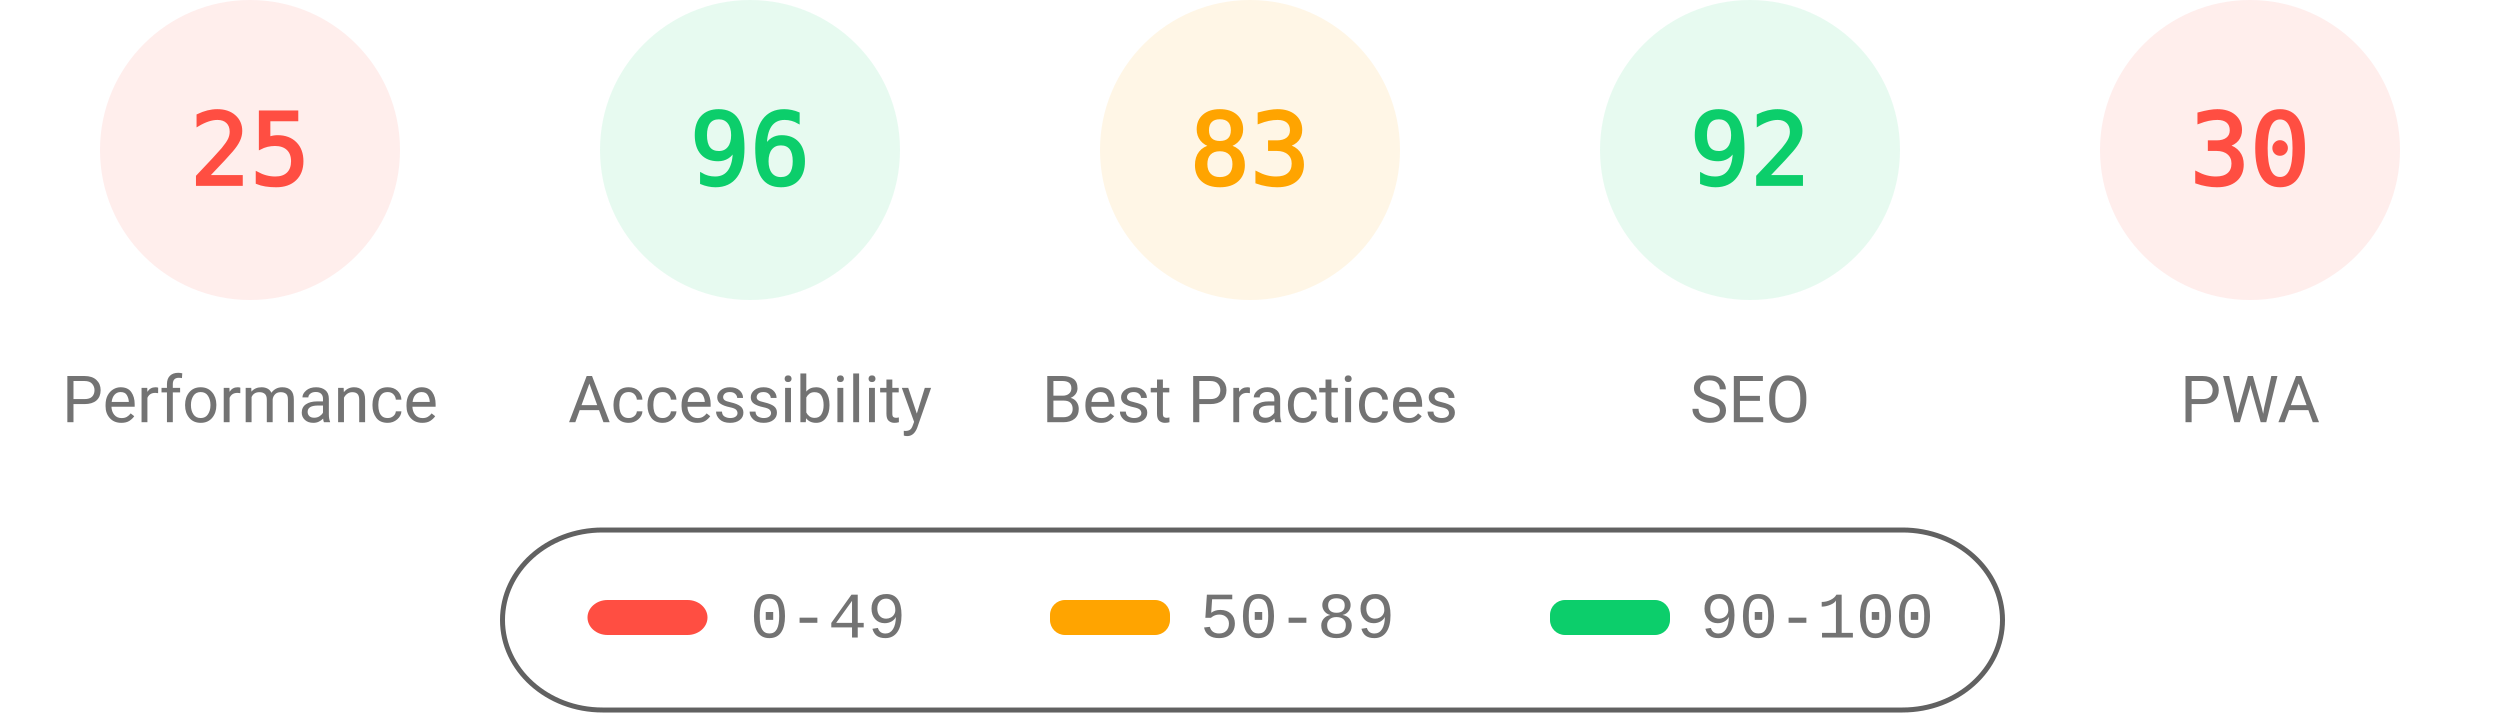
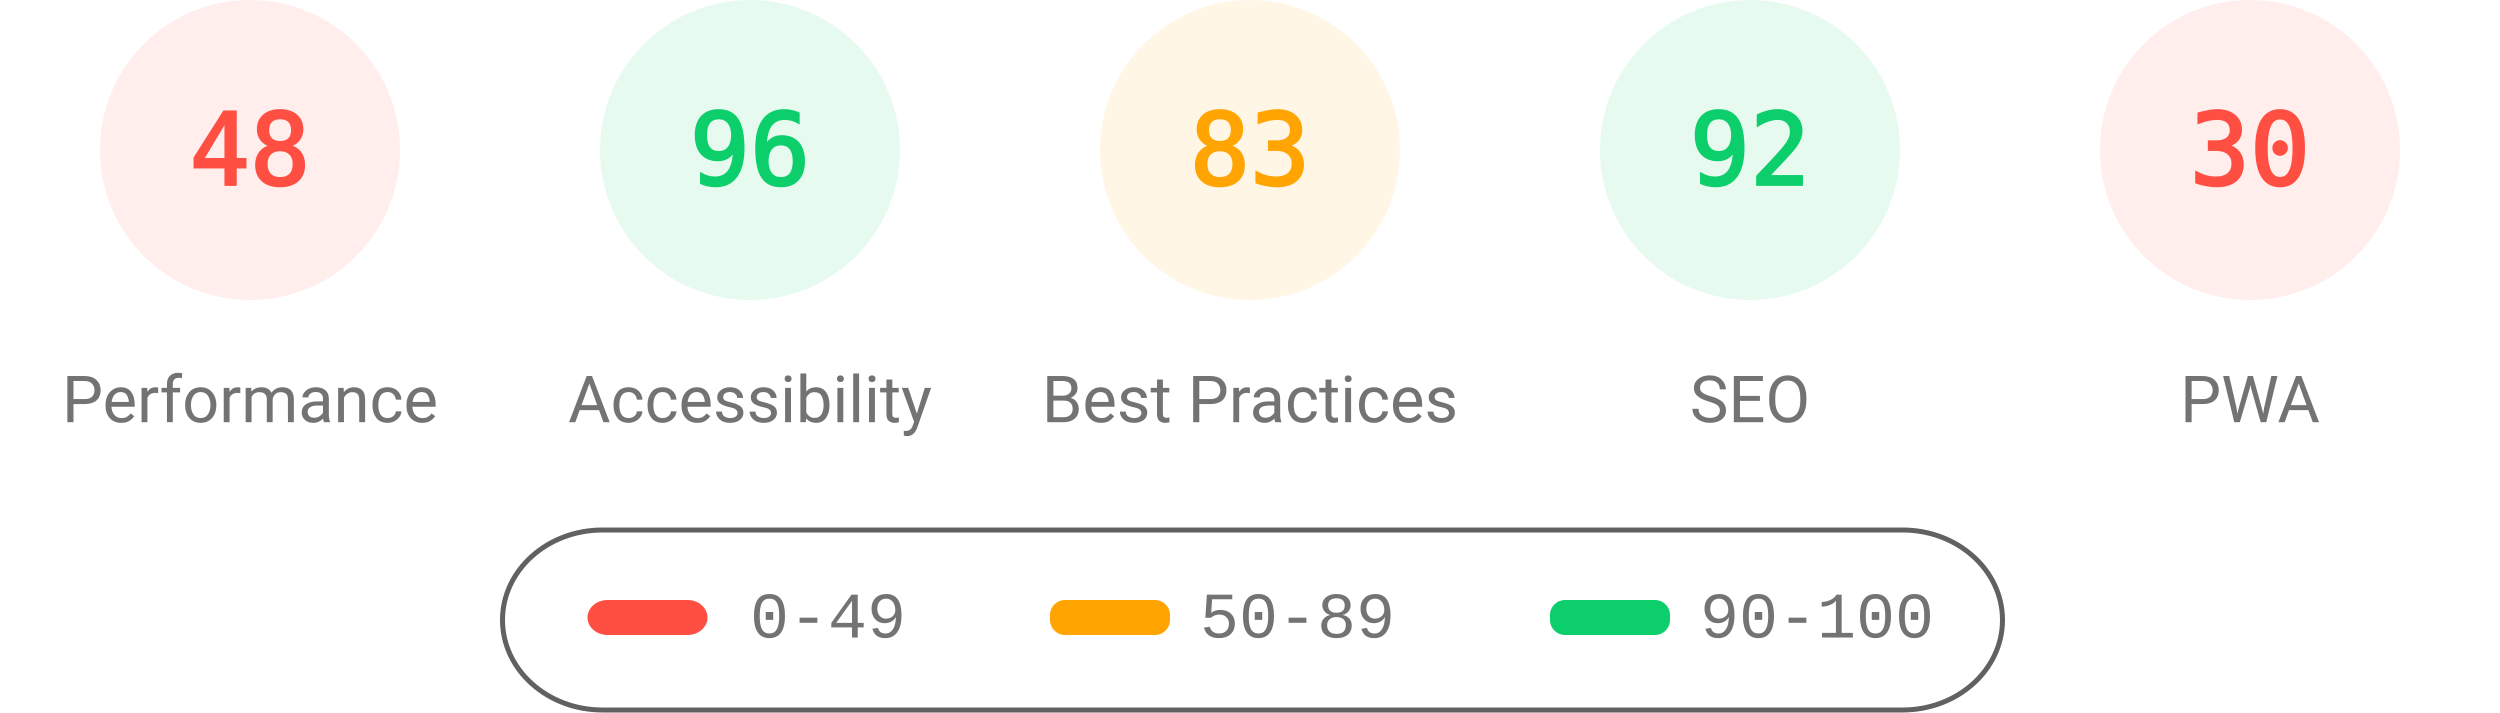
<svg xmlns="http://www.w3.org/2000/svg" fill="none" width="1000" height="285">
  <style>.gauge-base{opacity:.1}.gauge-arc{fill:none;animation-delay:250ms;stroke-linecap:round;transform:rotate(-90deg);transform-origin:100px 60px;animation:load-gauge 1s ease forwards}.guage-text{font-size:40px;font-family:monospace;text-align:center}.guage-red{color:#ff4e42;fill:#ff4e42;stroke:#ff4e42}.guage-orange{color:#ffa400;fill:#ffa400;stroke:#ffa400}.guage-green{color:#0cce6b;fill:#0cce6b;stroke:#0cce6b}.guage-undefined{color:#5c5c5c;fill:#5c5c5c;stroke:#5c5c5c}.guage-title{color:#737373;fill:#737373;stroke:none;font-size:26px;line-height:26px;font-family:Roboto,Halvetica,Arial,sans-serif}@keyframes load-gauge{from{stroke-dasharray:0 352.858}}</style>
  <svg class="guage-div guage-perf guage-red" viewBox="0 0 200 200" width="200" height="200">
    <circle class="gauge-base" r="56" cx="100" cy="60" stroke-width="8" />
-     <circle class="gauge-arc guage-arc-1" r="56" cx="100" cy="60" stroke-width="8" style="stroke-dasharray:87.965,351.858" />
-     <text class="guage-text" x="100" y="60" alignment-baseline="central" dominant-baseline="central" text-anchor="middle">25</text>
+     <circle class="gauge-arc guage-arc-1" r="56" cx="100" cy="60" stroke-width="8" style="stroke-dasharray:168.892,351.858" />
+     <text class="guage-text" x="100" y="60" alignment-baseline="central" dominant-baseline="central" text-anchor="middle">48</text>
    <text class="guage-title" x="100" y="160" alignment-baseline="central" dominant-baseline="central" text-anchor="middle">Performance</text>
  </svg>
  <svg class="guage-div guage-acc guage-green" viewBox="0 0 200 200" width="200" height="200" x="200">
    <circle class="gauge-base" r="56" cx="100" cy="60" stroke-width="8" />
    <circle class="gauge-arc guage-arc-2" r="56" cx="100" cy="60" stroke-width="8" style="stroke-dasharray:337.784,351.858" />
    <text class="guage-text" x="100" y="60" alignment-baseline="central" dominant-baseline="central" text-anchor="middle">96</text>
    <text class="guage-title" x="100" y="160" alignment-baseline="central" dominant-baseline="central" text-anchor="middle">Accessibility</text>
  </svg>
  <svg class="guage-div guage-best guage-orange" viewBox="0 0 200 200" width="200" height="200" x="400">
    <circle class="gauge-base" r="56" cx="100" cy="60" stroke-width="8" />
    <circle class="gauge-arc guage-arc-3" r="56" cx="100" cy="60" stroke-width="8" style="stroke-dasharray:292.042,351.858" />
    <text class="guage-text" x="100" y="60" alignment-baseline="central" dominant-baseline="central" text-anchor="middle">83</text>
    <text class="guage-title" x="100" y="160" alignment-baseline="central" dominant-baseline="central" text-anchor="middle">Best Practices</text>
  </svg>
  <svg class="guage-div guage-seo guage-green" viewBox="0 0 200 200" width="200" height="200" x="600">
    <circle class="gauge-base" r="56" cx="100" cy="60" stroke-width="8" />
    <circle class="gauge-arc guage-arc-4" r="56" cx="100" cy="60" stroke-width="8" style="stroke-dasharray:323.709,351.858" />
    <text class="guage-text" x="100" y="60" alignment-baseline="central" dominant-baseline="central" text-anchor="middle">92</text>
    <text class="guage-title" x="100" y="160" alignment-baseline="central" dominant-baseline="central" text-anchor="middle">SEO</text>
  </svg>
  <svg class="guage-div guage-pwa guage-red" viewBox="0 0 200 200" width="200" height="200" x="800">
    <circle class="gauge-base" r="56" cx="100" cy="60" stroke-width="8" />
    <circle class="gauge-arc guage-arc-4" r="56" cx="100" cy="60" stroke-width="8" style="stroke-dasharray:105.557,351.858" />
    <text class="guage-text" x="100" y="60" alignment-baseline="central" dominant-baseline="central" text-anchor="middle">30</text>
    <text class="guage-title" x="100" y="160" alignment-baseline="central" dominant-baseline="central" text-anchor="middle">PWA</text>
  </svg>
  <svg width="604" height="76" x="200" y="210">
    <path fill="none" id="canvas_background" d="M-1-1h604v80H-1z" />
    <rect fill-opacity="0" stroke="#616161" stroke-width="2" rx="40" id="svg_2" height="72" width="600" y="2" x="1" fill="#000" />
    <rect stroke="#000" rx="8" id="svg_3" height="14" width="48" y="30" x="35" stroke-opacity="null" stroke-width="0" fill="#ff4e42" />
    <rect stroke="#000" rx="6" id="svg_4" height="14" width="48" y="30" x="220" stroke-opacity="null" stroke-width="0" fill="#ffa400" />
    <rect stroke="#000" rx="6" id="svg_5" height="14" width="48" y="30" x="420" stroke-opacity="null" stroke-width="0" fill="#0cce6b" />
    <text xml:space="preserve" text-anchor="start" font-family="'Courier New', Courier, monospace" font-size="26" id="svg_6" y="45" x="100" stroke-opacity="null" stroke-width="0" stroke="#000" fill="#737373">0-49</text>
    <text xml:space="preserve" text-anchor="start" font-family="'Courier New', Courier, monospace" font-size="26" id="svg_7" y="45" x="280" stroke-opacity="null" stroke-width="0" stroke="#000" fill="#737373">50-89</text>
    <text xml:space="preserve" text-anchor="start" font-family="'Courier New', Courier, monospace" font-size="26" id="svg_8" y="45" x="480" stroke-opacity="null" stroke-width="0" stroke="#000" fill="#737373">90-100</text>
  </svg>
</svg>
